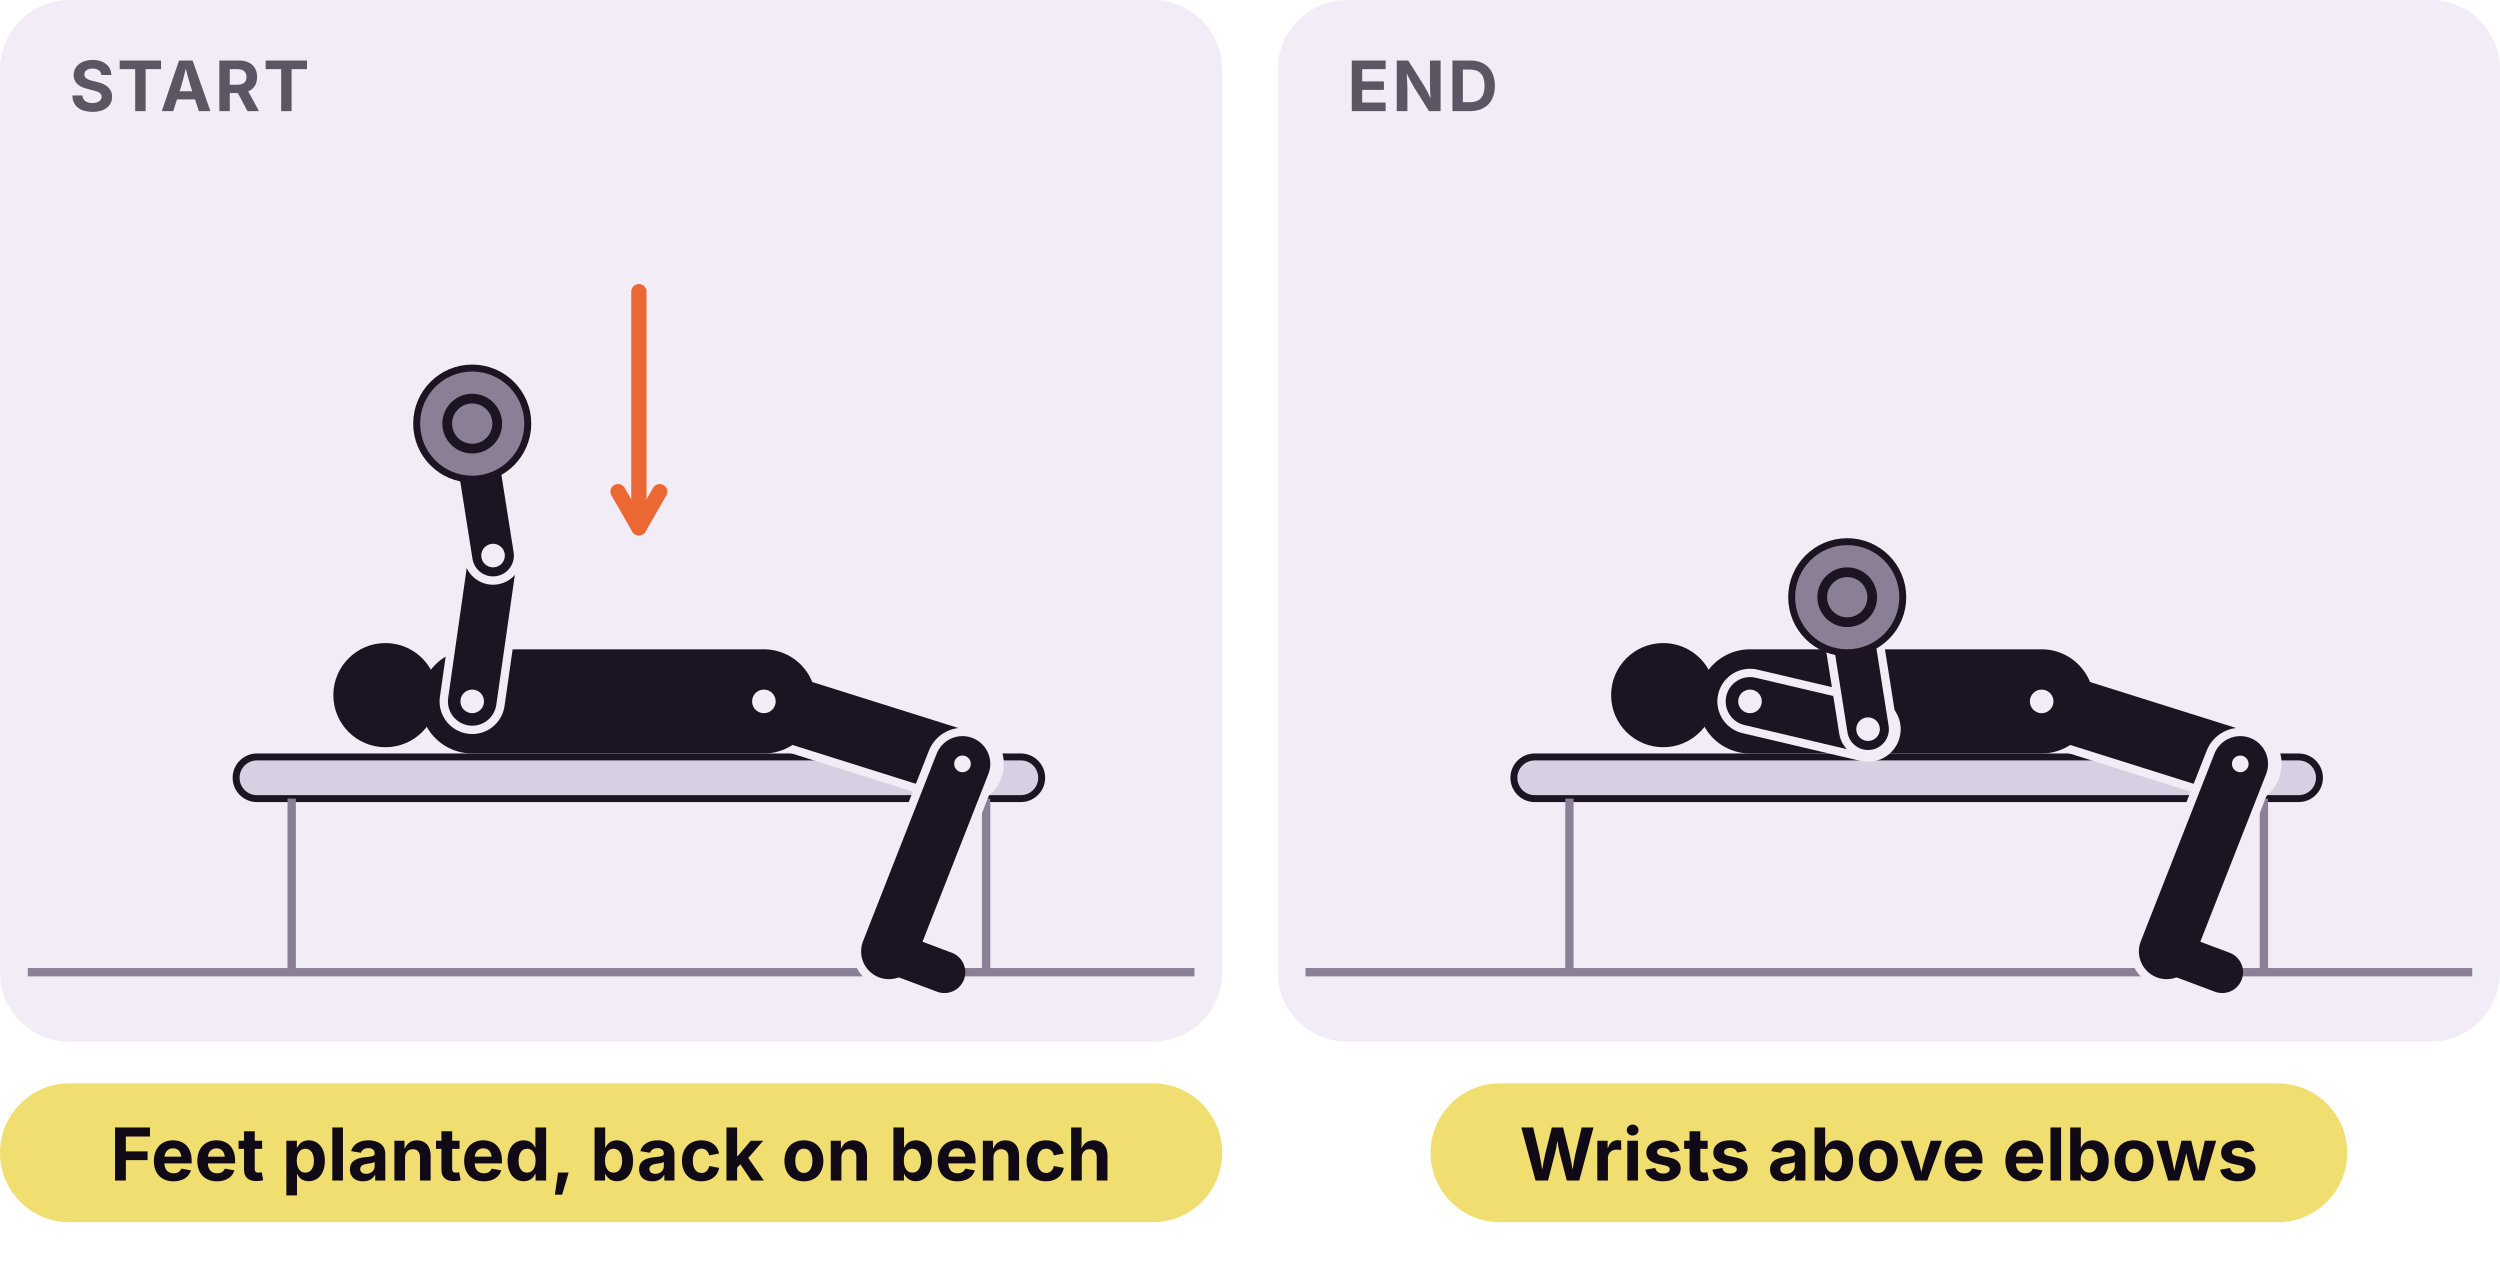
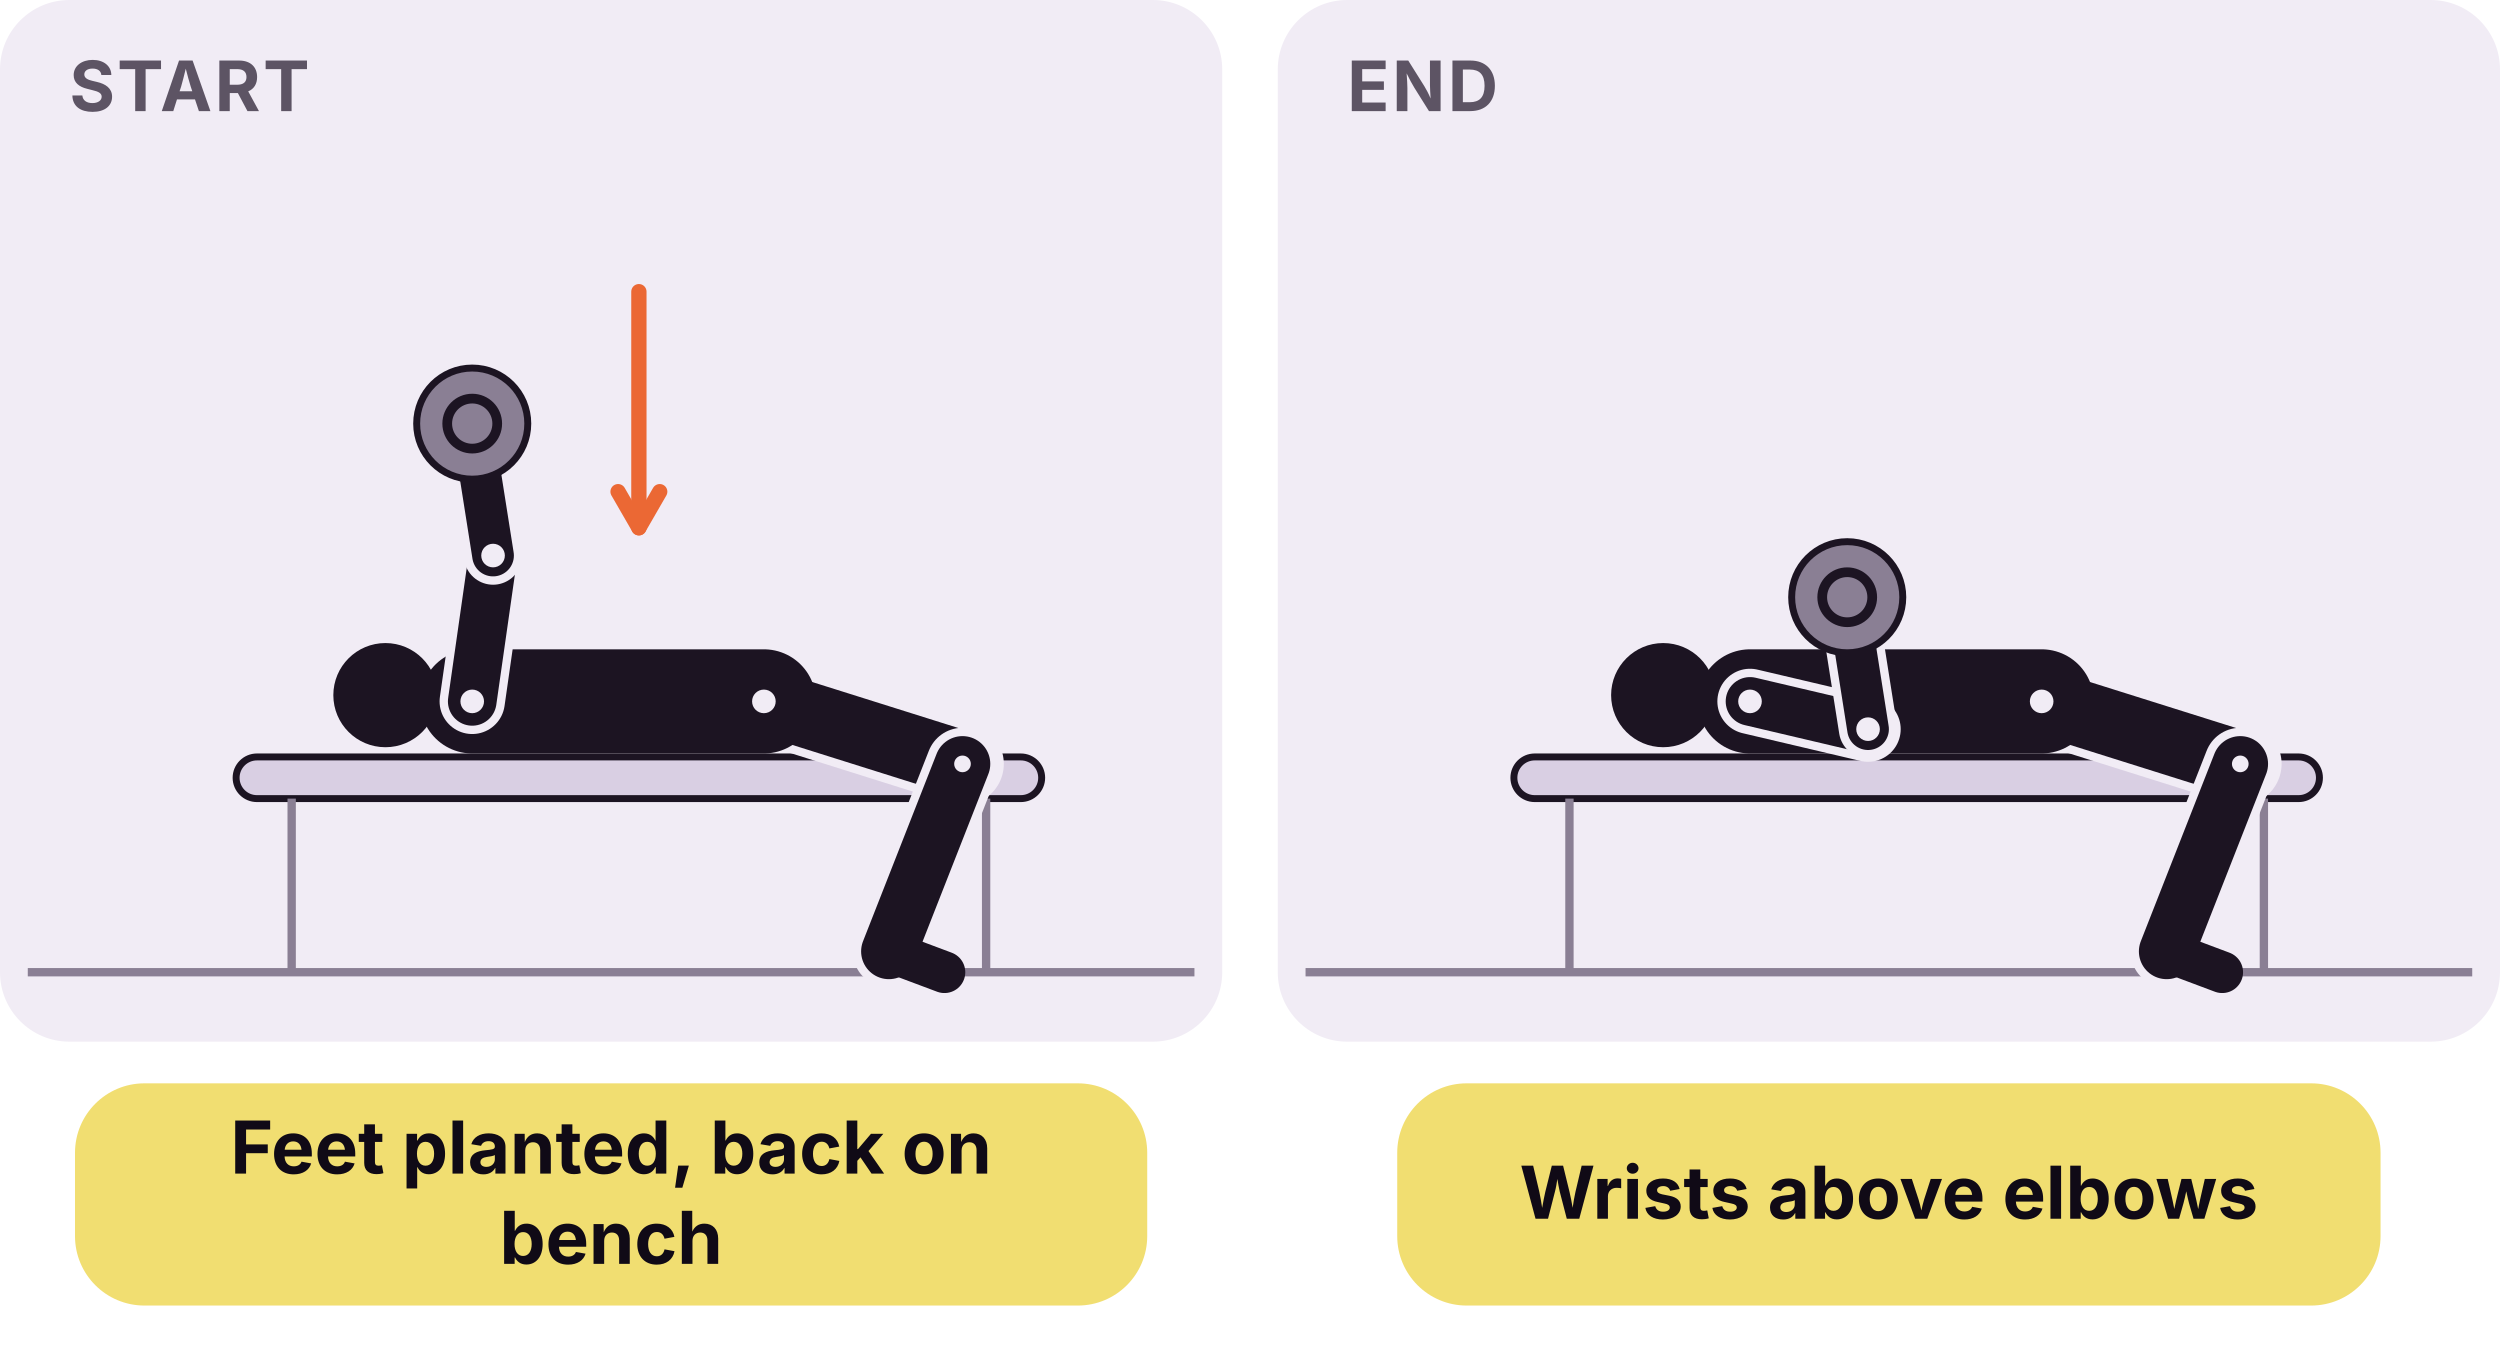
- <svg xmlns="http://www.w3.org/2000/svg" viewBox="0 0 360 182" width="360" height="182" role="img" aria-label="Bench Press: start and end positions">
+ <svg xmlns="http://www.w3.org/2000/svg" viewBox="0 0 360 194" width="360" height="194" role="img" aria-label="Bench Press: start and end positions">
  <style>
.t{font:700 12px system-ui,-apple-system,'Segoe UI',sans-serif;fill:#1c1422} .h{font:800 14px system-ui,-apple-system,'Segoe UI',sans-serif;fill:#1c1422} .s{font:400 11px system-ui,-apple-system,'Segoe UI',sans-serif;fill:#5d5464}
.lb{font:700 11px system-ui,-apple-system,'Segoe UI',sans-serif;fill:#1c1422} .cap{font:600 10px system-ui,-apple-system,'Segoe UI',sans-serif;fill:#5d5464}
.bo{fill:#1c1422;stroke:#1c1422;stroke-width:2.6;stroke-linejoin:round} .bf{fill:#faf8fc}
.m{fill:#e6dff0;stroke:#1c1422;stroke-width:.8;stroke-linejoin:round} .m.s{fill:url(#hs)} .m.p{fill:#f2b933;stroke-width:1.4}
.hsb{fill:#fbf3c4} .hsl{stroke:#dcae2c;stroke-width:1.5}
.dt path{fill:none;stroke:#1c1422;stroke-width:.6;stroke-linecap:round}
.ld{stroke:#1c1422;stroke-width:.7;fill:none} .dot{fill:#1c1422}
.panel{fill:#f1ecf5} .swp{fill:#f2b933;stroke:#1c1422;stroke-width:1.4} .sws{fill:url(#hs);stroke:#1c1422;stroke-width:.8}

.jd{fill:#f1ecf5} .fhh{fill:#1c1422;stroke:#f1ecf5;stroke-width:1.8}
.hl{fill:none;stroke:#f1ecf5;stroke-linecap:round;stroke-linejoin:round}
.fg{fill:none;stroke:#1c1422;stroke-linecap:round;stroke-linejoin:round}
.fh{fill:#1c1422} .far{opacity:.5}
.eq{fill:#8a7f94;stroke:#1c1422;stroke-width:1} .eqs{fill:none;stroke:#1c1422;stroke-width:1.4;stroke-linecap:round}
.bn{fill:#d9cfe3;stroke:#1c1422;stroke-width:1} .mat{fill:#9fd8c4;stroke:#1c1422;stroke-width:1}
.benc{stroke:#1c1422;fill:none;stroke-linecap:round} .bencf{stroke:#d9cfe3;fill:none;stroke-linecap:round}
.gr{stroke:#8a7f94;stroke-width:1.2;fill:none}
.ar{fill:none;stroke:#eb6834;stroke-width:2.2;stroke-linecap:round;stroke-linejoin:round} .arh{fill:#eb6834}
.pill{fill:#f1de71} .pt{font:700 10.5px system-ui,-apple-system,'Segoe UI',sans-serif;fill:#100a16}
.pl{font:700 10px system-ui,-apple-system,'Segoe UI',sans-serif;fill:#5d5464;letter-spacing:.04em}

@media (prefers-color-scheme: dark) {
 .t,.h,.lb{fill:#f7f4fa} .s,.cap{fill:#bdb4c4}
 .bo{fill:#f7f4fa;stroke:#f7f4fa} .bf{fill:#1b1422}
 .m{fill:#33283d;stroke:#f7f4fa} .m.p{fill:#f2b933;stroke:#100a16} .hsb{fill:#3d3520} .hsl{stroke:#d1a22c}
 .dt path{stroke:#f7f4fa} .ld{stroke:#f7f4fa} .dot{fill:#f7f4fa}
 .panel{fill:#271d2f} .swp{stroke:#f7f4fa} .sws{stroke:#f7f4fa}

.jd{fill:#271d2f} .fhh{fill:#f7f4fa;stroke:#271d2f} .hl{stroke:#271d2f} .fg{stroke:#f7f4fa} .fh{fill:#f7f4fa}
.eq{fill:#a79cb2;stroke:#f7f4fa} .eqs{stroke:#f7f4fa}
.bn{fill:#3a2e44;stroke:#f7f4fa} .mat{fill:#1f6b57;stroke:#f7f4fa}
.benc{stroke:#f7f4fa} .bencf{stroke:#3a2e44} .gr{stroke:#6d6279}
.ar{stroke:#f08a5d} .arh{fill:#f08a5d}
.pl{fill:#bdb4c4}

}
</style>
  <defs>
    <pattern id="hs" width="4" height="4" patternUnits="userSpaceOnUse" patternTransform="rotate(45)">
      <rect width="4" height="4" class="hsb" />
      <line x1="0" y1="0" x2="0" y2="4" class="hsl" />
    </pattern>
  </defs>
  <g transform="translate(0 0)">
    <rect class="panel" width="176" height="150" rx="10" />
    <path class="gr" d="M4 140 L172 140" />
    <rect class="bn" x="34" y="109" width="116" height="6" rx="3" />
    <path class="gr" d="M42 115 L42 140 M142 115 L142 140" />
    <g class="fg">
      <path class="hl" stroke-width="11.9" d="M110.0 101.0 L138.6 110.0" />
      <path class="fg" stroke-width="9.5" d="M110.0 101.0 L138.6 110.0" />
      <path class="hl" stroke-width="10.4" d="M138.6 110.0 L128.0 137.0" />
      <path class="fg" stroke-width="8" d="M138.6 110.0 L128.0 137.0" />
      <circle class="jd" cx="138.6" cy="110.0" r="1.7" />
      <path class="fg" stroke-width="6" d="M128.0 137.0 L136.0 140.0" />
    </g>
    <path class="fg" stroke-width="15" d="M110.0 101.0 L68.0 101.0" />
    <path class="fg" stroke-width="5" d="M68.0 101.0 L63.0 100.7" />
    <circle class="fh" cx="55.5" cy="100.1" r="7.5" />
    <circle class="jd" cx="110.0" cy="101.0" r="1.7" />
    <path class="hl" stroke-width="9.4" d="M68.0 101.0 L71.0 80.0" />
    <path class="fg" stroke-width="7" d="M68.0 101.0 L71.0 80.0" />
    <path class="hl" stroke-width="8.4" d="M71.0 80.0 L68.0 61.0" />
    <path class="fg" stroke-width="6" d="M71.0 80.0 L68.0 61.0" />
    <circle class="jd" cx="71.0" cy="80.0" r="1.7" />
    <circle class="fh" cx="68.0" cy="61.0" r="3.4" />
    <circle class="jd" cx="68.0" cy="101.0" r="1.7" />
    <circle class="eq" cx="68.0" cy="61.0" r="8" />
    <circle class="eqs" cx="68.0" cy="61.0" r="3.6" />
    <path class="ar" d="M92.0 42.0 L92.0 76.0" />
    <path class="ar" d="M89.0 70.8 L92.0 76.0 L95.0 70.8" />
    <text class="pl" x="10" y="16">START</text>
  </g>
-   <rect class="pill" x="0.0" y="156" width="176" height="20" rx="10" />
-   <text class="pt" x="88.0" y="170" text-anchor="middle">Feet planted, back on bench</text>
  <g transform="translate(184 0)">
    <rect class="panel" width="176" height="150" rx="10" />
    <path class="gr" d="M4 140 L172 140" />
    <rect class="bn" x="34" y="109" width="116" height="6" rx="3" />
    <path class="gr" d="M42 115 L42 140 M142 115 L142 140" />
    <g class="fg">
      <path class="hl" stroke-width="11.9" d="M110.0 101.0 L138.6 110.0" />
      <path class="fg" stroke-width="9.5" d="M110.0 101.0 L138.6 110.0" />
      <path class="hl" stroke-width="10.4" d="M138.6 110.0 L128.0 137.0" />
      <path class="fg" stroke-width="8" d="M138.6 110.0 L128.0 137.0" />
      <circle class="jd" cx="138.6" cy="110.0" r="1.7" />
      <path class="fg" stroke-width="6" d="M128.0 137.0 L136.0 140.0" />
    </g>
    <path class="fg" stroke-width="15" d="M110.0 101.0 L68.0 101.0" />
    <path class="fg" stroke-width="5" d="M68.0 101.0 L63.0 100.7" />
    <circle class="fh" cx="55.5" cy="100.1" r="7.5" />
    <circle class="jd" cx="110.0" cy="101.0" r="1.7" />
    <path class="hl" stroke-width="9.4" d="M68.0 101.0 L85.0 105.0" />
    <path class="fg" stroke-width="7" d="M68.0 101.0 L85.0 105.0" />
    <path class="hl" stroke-width="8.4" d="M85.0 105.0 L82.0 86.0" />
    <path class="fg" stroke-width="6" d="M85.0 105.0 L82.0 86.0" />
    <circle class="jd" cx="85.0" cy="105.0" r="1.7" />
    <circle class="fh" cx="82.0" cy="86.0" r="3.4" />
    <circle class="jd" cx="68.0" cy="101.0" r="1.7" />
    <circle class="eq" cx="82.0" cy="86.0" r="8" />
    <circle class="eqs" cx="82.0" cy="86.0" r="3.6" />
    <text class="pl" x="10" y="16">END</text>
  </g>
-   <rect class="pill" x="206.0" y="156" width="132" height="20" rx="10" />
-   <text class="pt" x="272.0" y="170" text-anchor="middle">Wrists above elbows</text>
+   <rect class="pill" x="10.8" y="156" width="154.4" height="32" rx="10" />
+   <text class="pt" x="88.0" y="169.0" text-anchor="middle" textLength="134.4" lengthAdjust="spacingAndGlyphs">Feet planted, back on</text>
+   <text class="pt" x="88.0" y="182.0" text-anchor="middle" textLength="32.0" lengthAdjust="spacingAndGlyphs">bench</text>
+   <rect class="pill" x="201.2" y="156" width="141.6" height="32" rx="10" />
+   <text class="pt" x="272.0" y="175.5" text-anchor="middle" textLength="121.6" lengthAdjust="spacingAndGlyphs">Wrists above elbows</text>
</svg>
